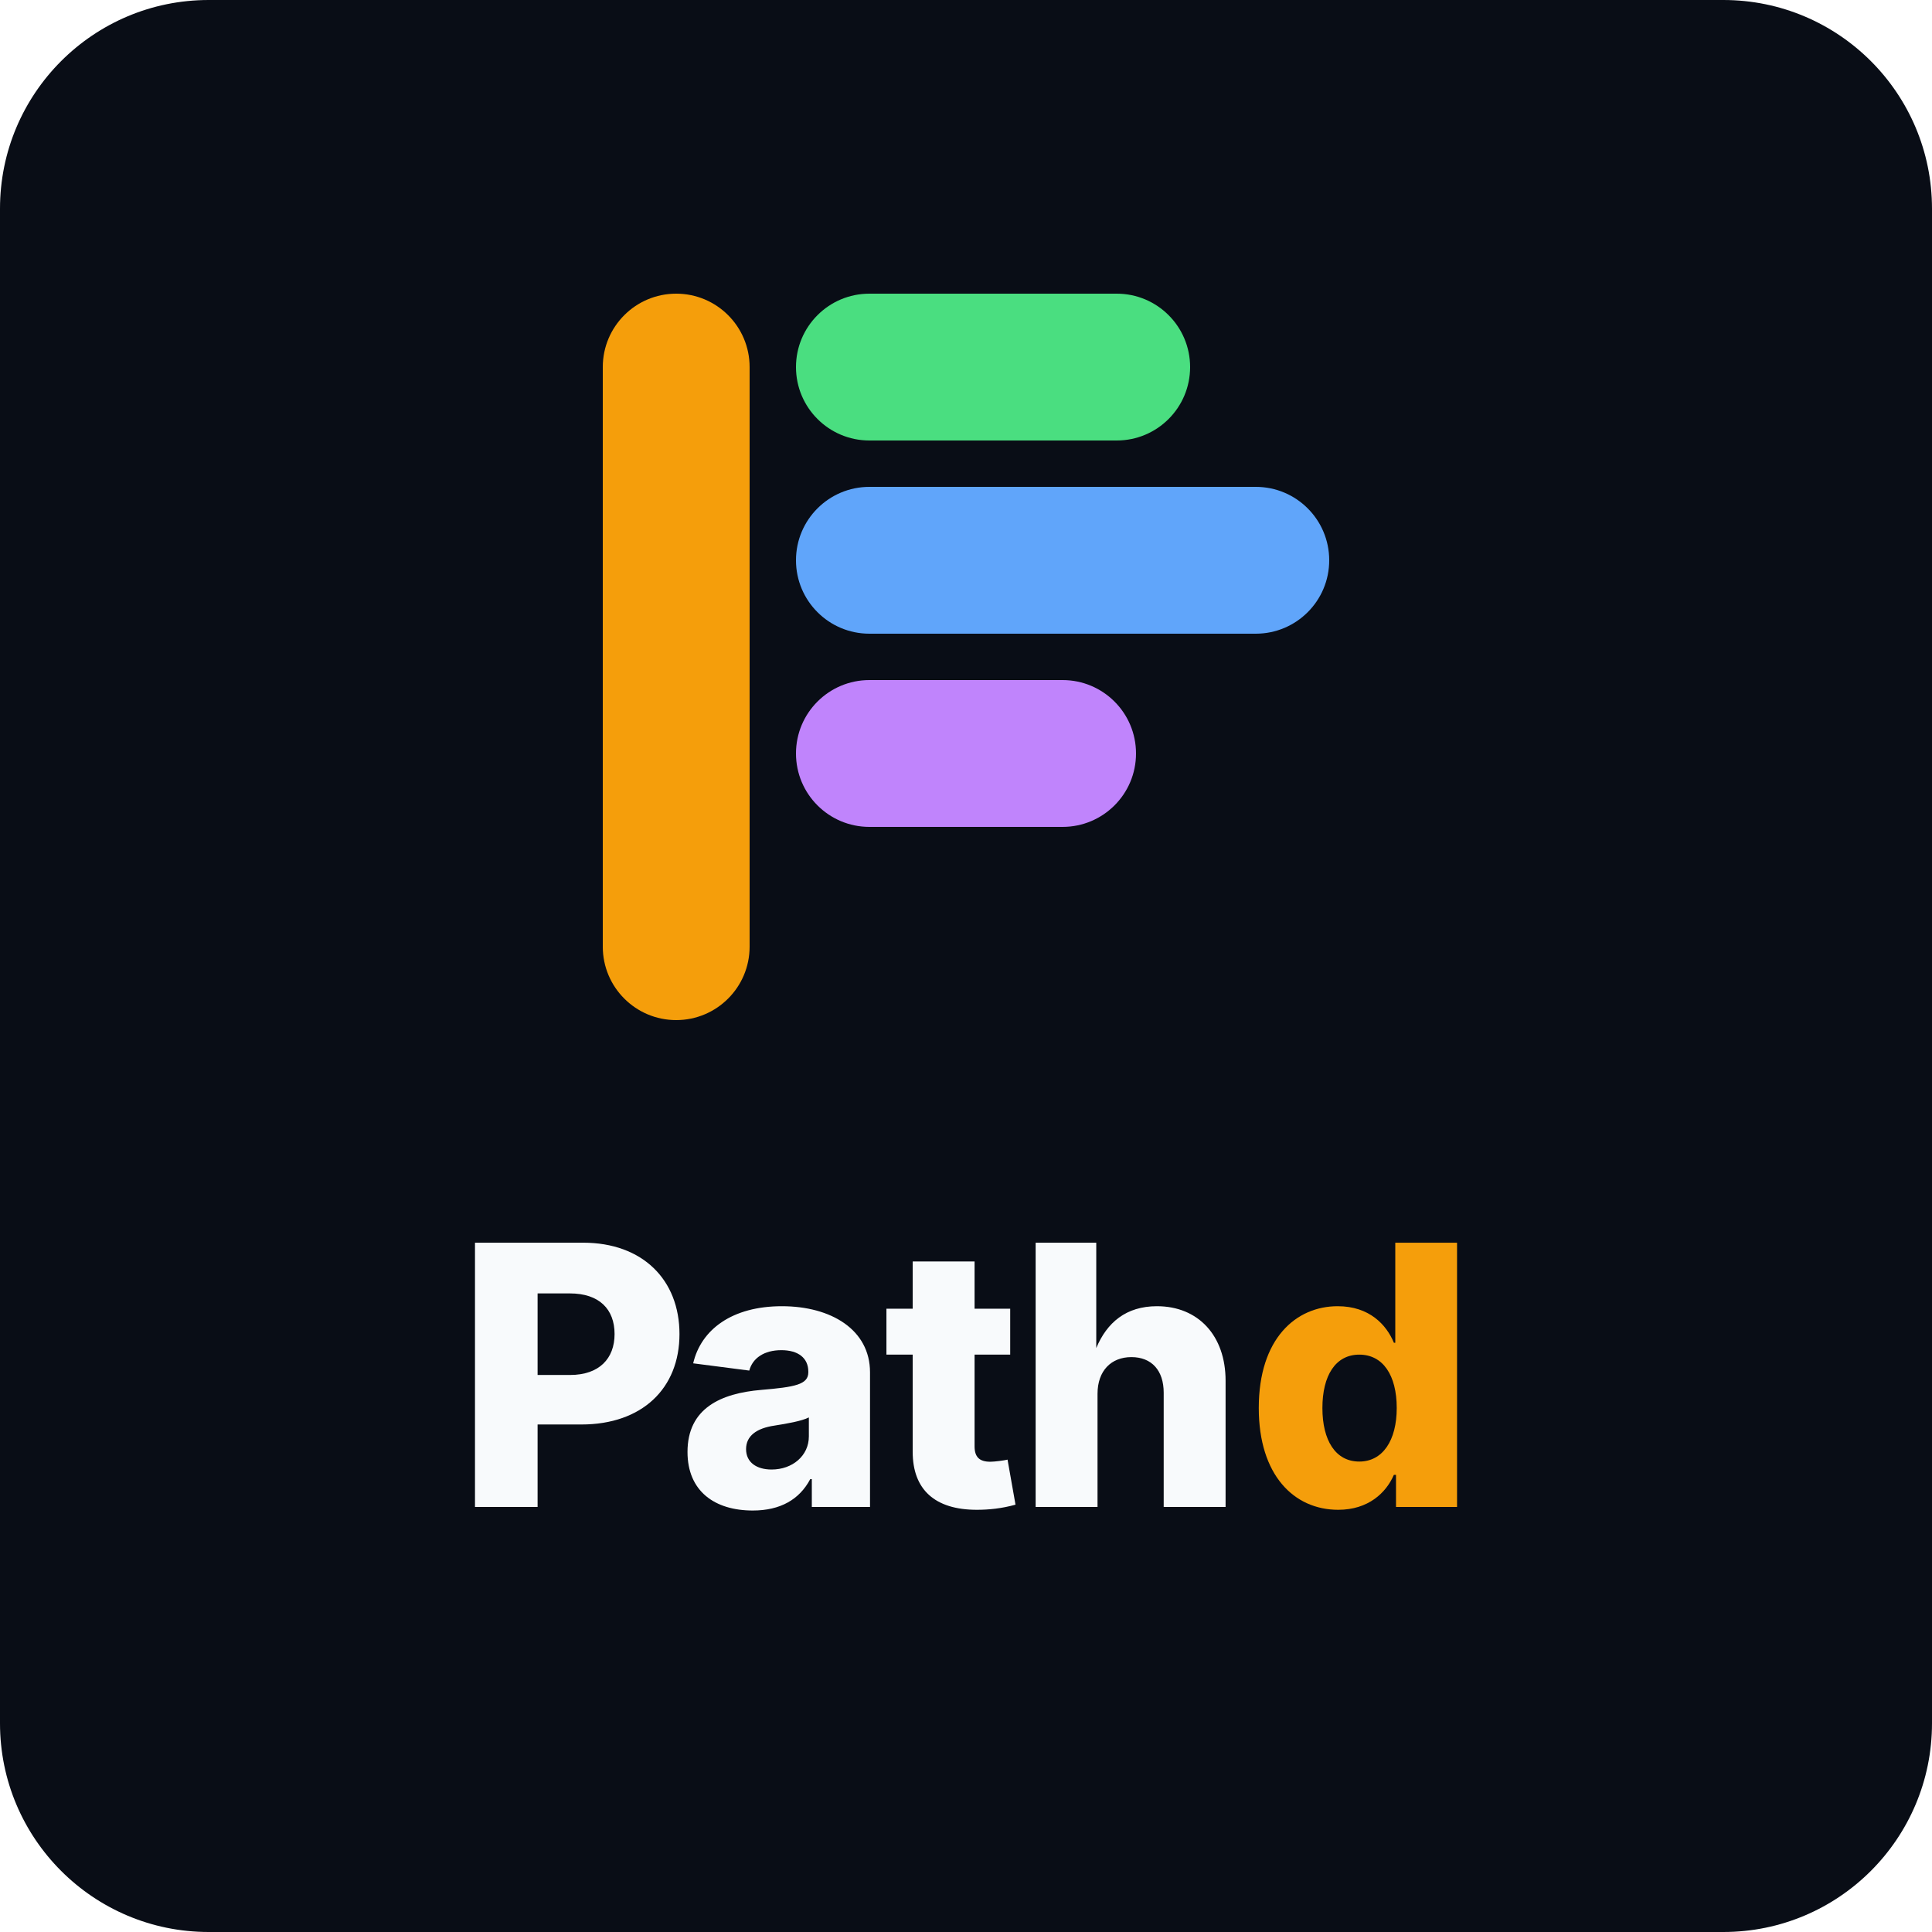
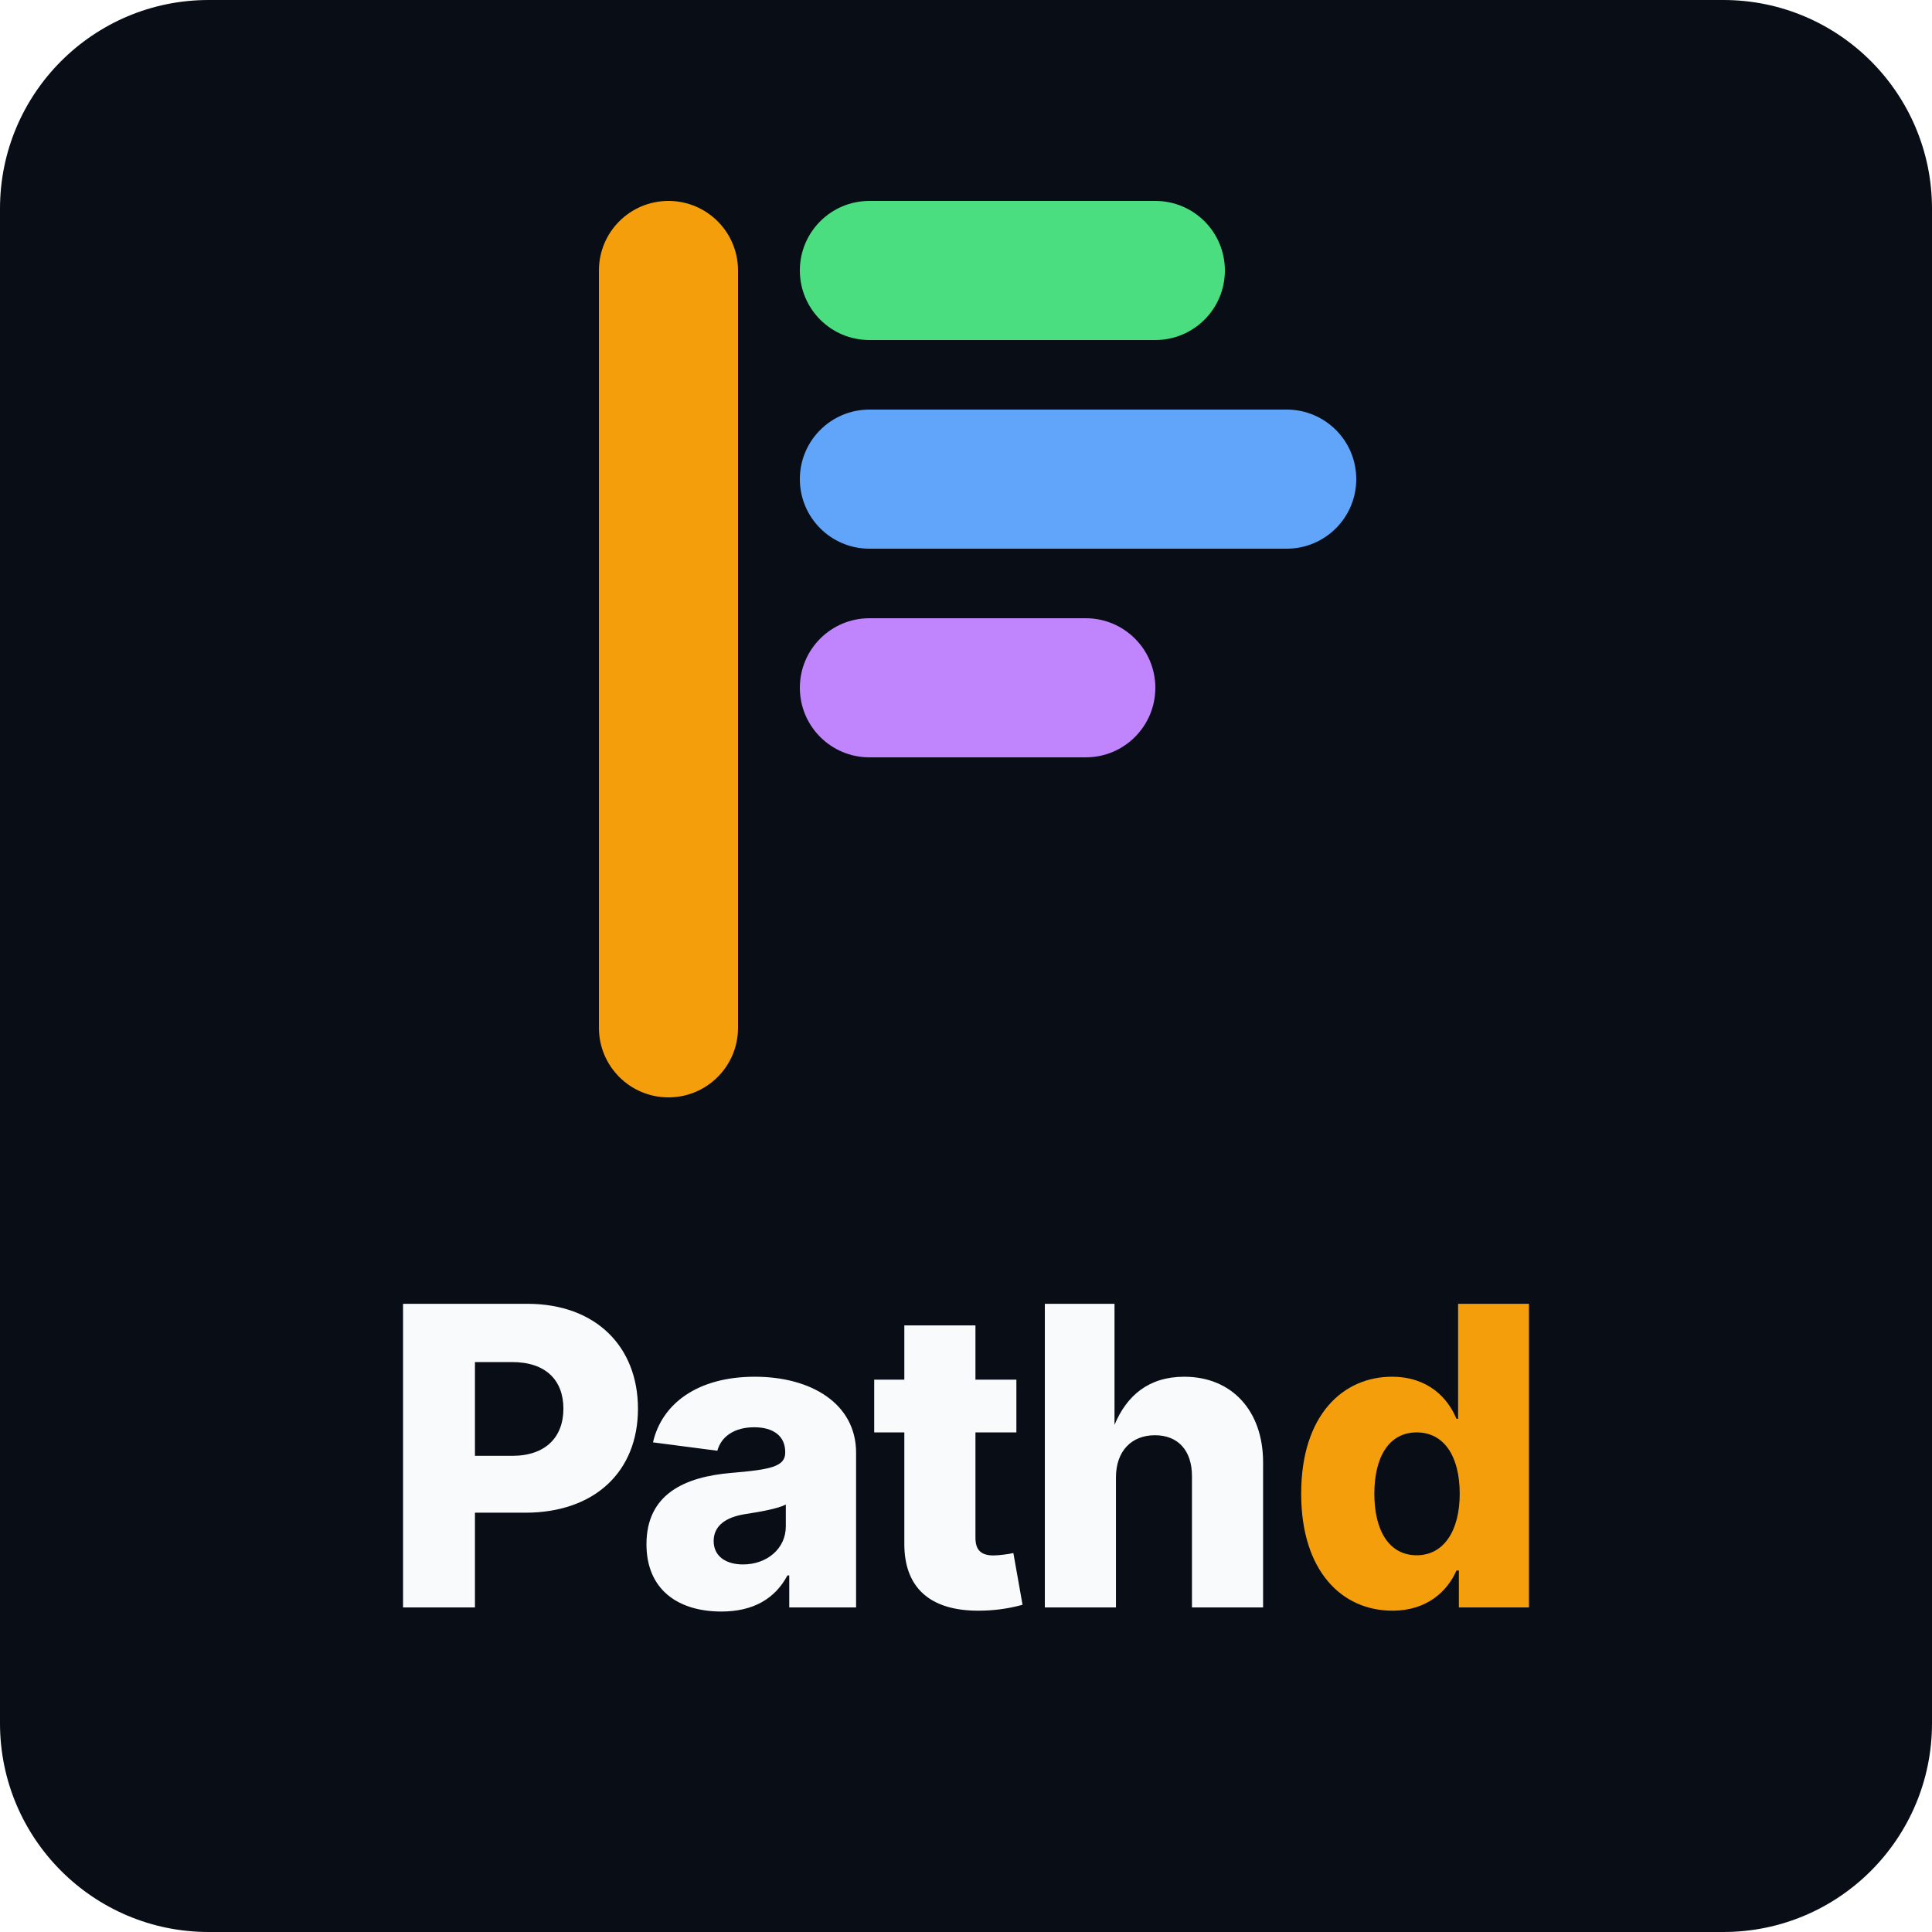
<svg xmlns="http://www.w3.org/2000/svg" viewBox="0 0 500 500" width="100%" height="100%" fill="none">
  <rect width="500" height="500" rx="54" fill="#090d16" />
-   <g transform="translate(150, 70)">
-     <rect x="6" y="6" width="38" height="188" rx="19" fill="#f59e0b" />
-     <rect x="56" y="6" width="102" height="38" rx="19" fill="#4ade80" />
-     <rect x="56" y="56" width="138" height="38" rx="19" fill="#60a5fa" />
-     <rect x="56" y="106" width="88" height="38" rx="19" fill="#c084fc" />
+   <g transform="translate(155, 52)">
+     <rect x="0" y="0" width="36" height="232" rx="18" fill="#f59e0b" />
+     <rect x="52" y="0" width="110" height="36" rx="18" fill="#4ade80" />
+     <rect x="52" y="54" width="144" height="36" rx="18" fill="#60a5fa" />
+     <rect x="52" y="108" width="92" height="36" rx="18" fill="#c084fc" />
  </g>
-   <text x="250" y="390" text-anchor="middle" font-family="'Inter', 'Segoe UI', system-ui, -apple-system, sans-serif" font-size="94" font-weight="800" letter-spacing="-2" fill="#f8fafc">
+   <text x="250" y="416" text-anchor="middle" font-family="'Inter', 'Segoe UI', system-ui, -apple-system, sans-serif" font-size="108" font-weight="800" letter-spacing="-2.5" fill="#f8fafc">
    Path<tspan fill="#f59e0b">d</tspan>
  </text>
</svg>
